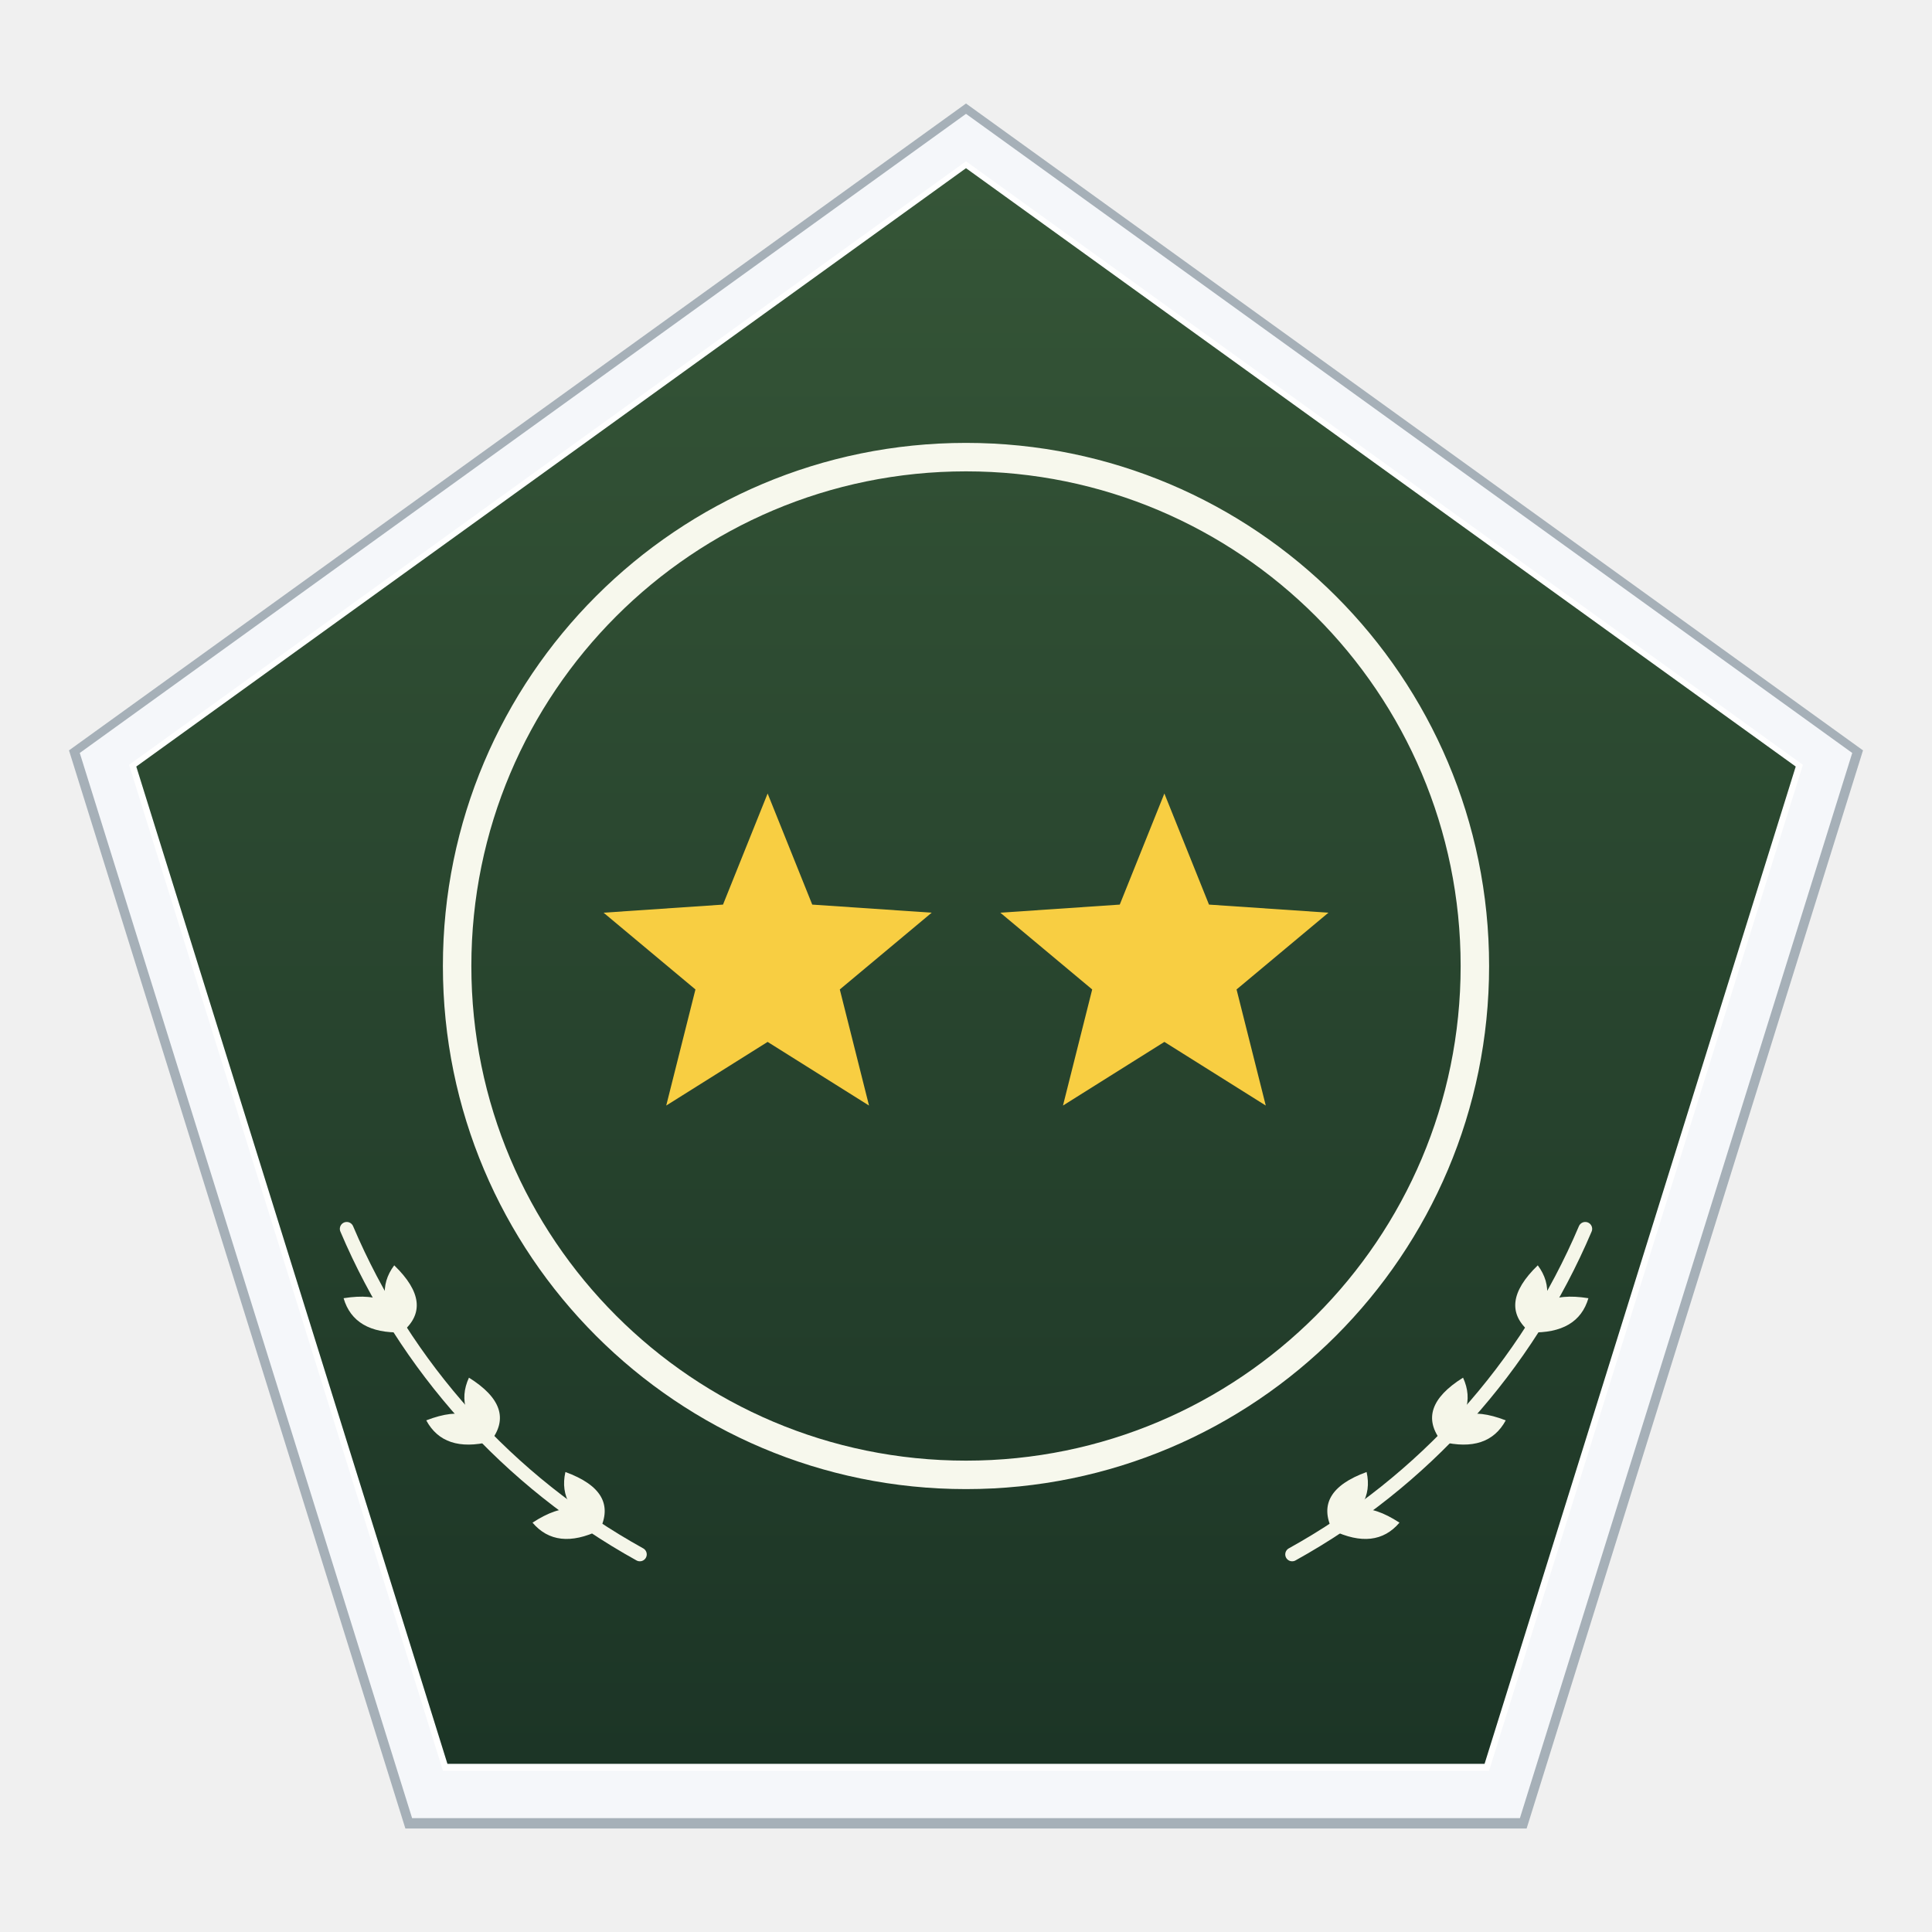
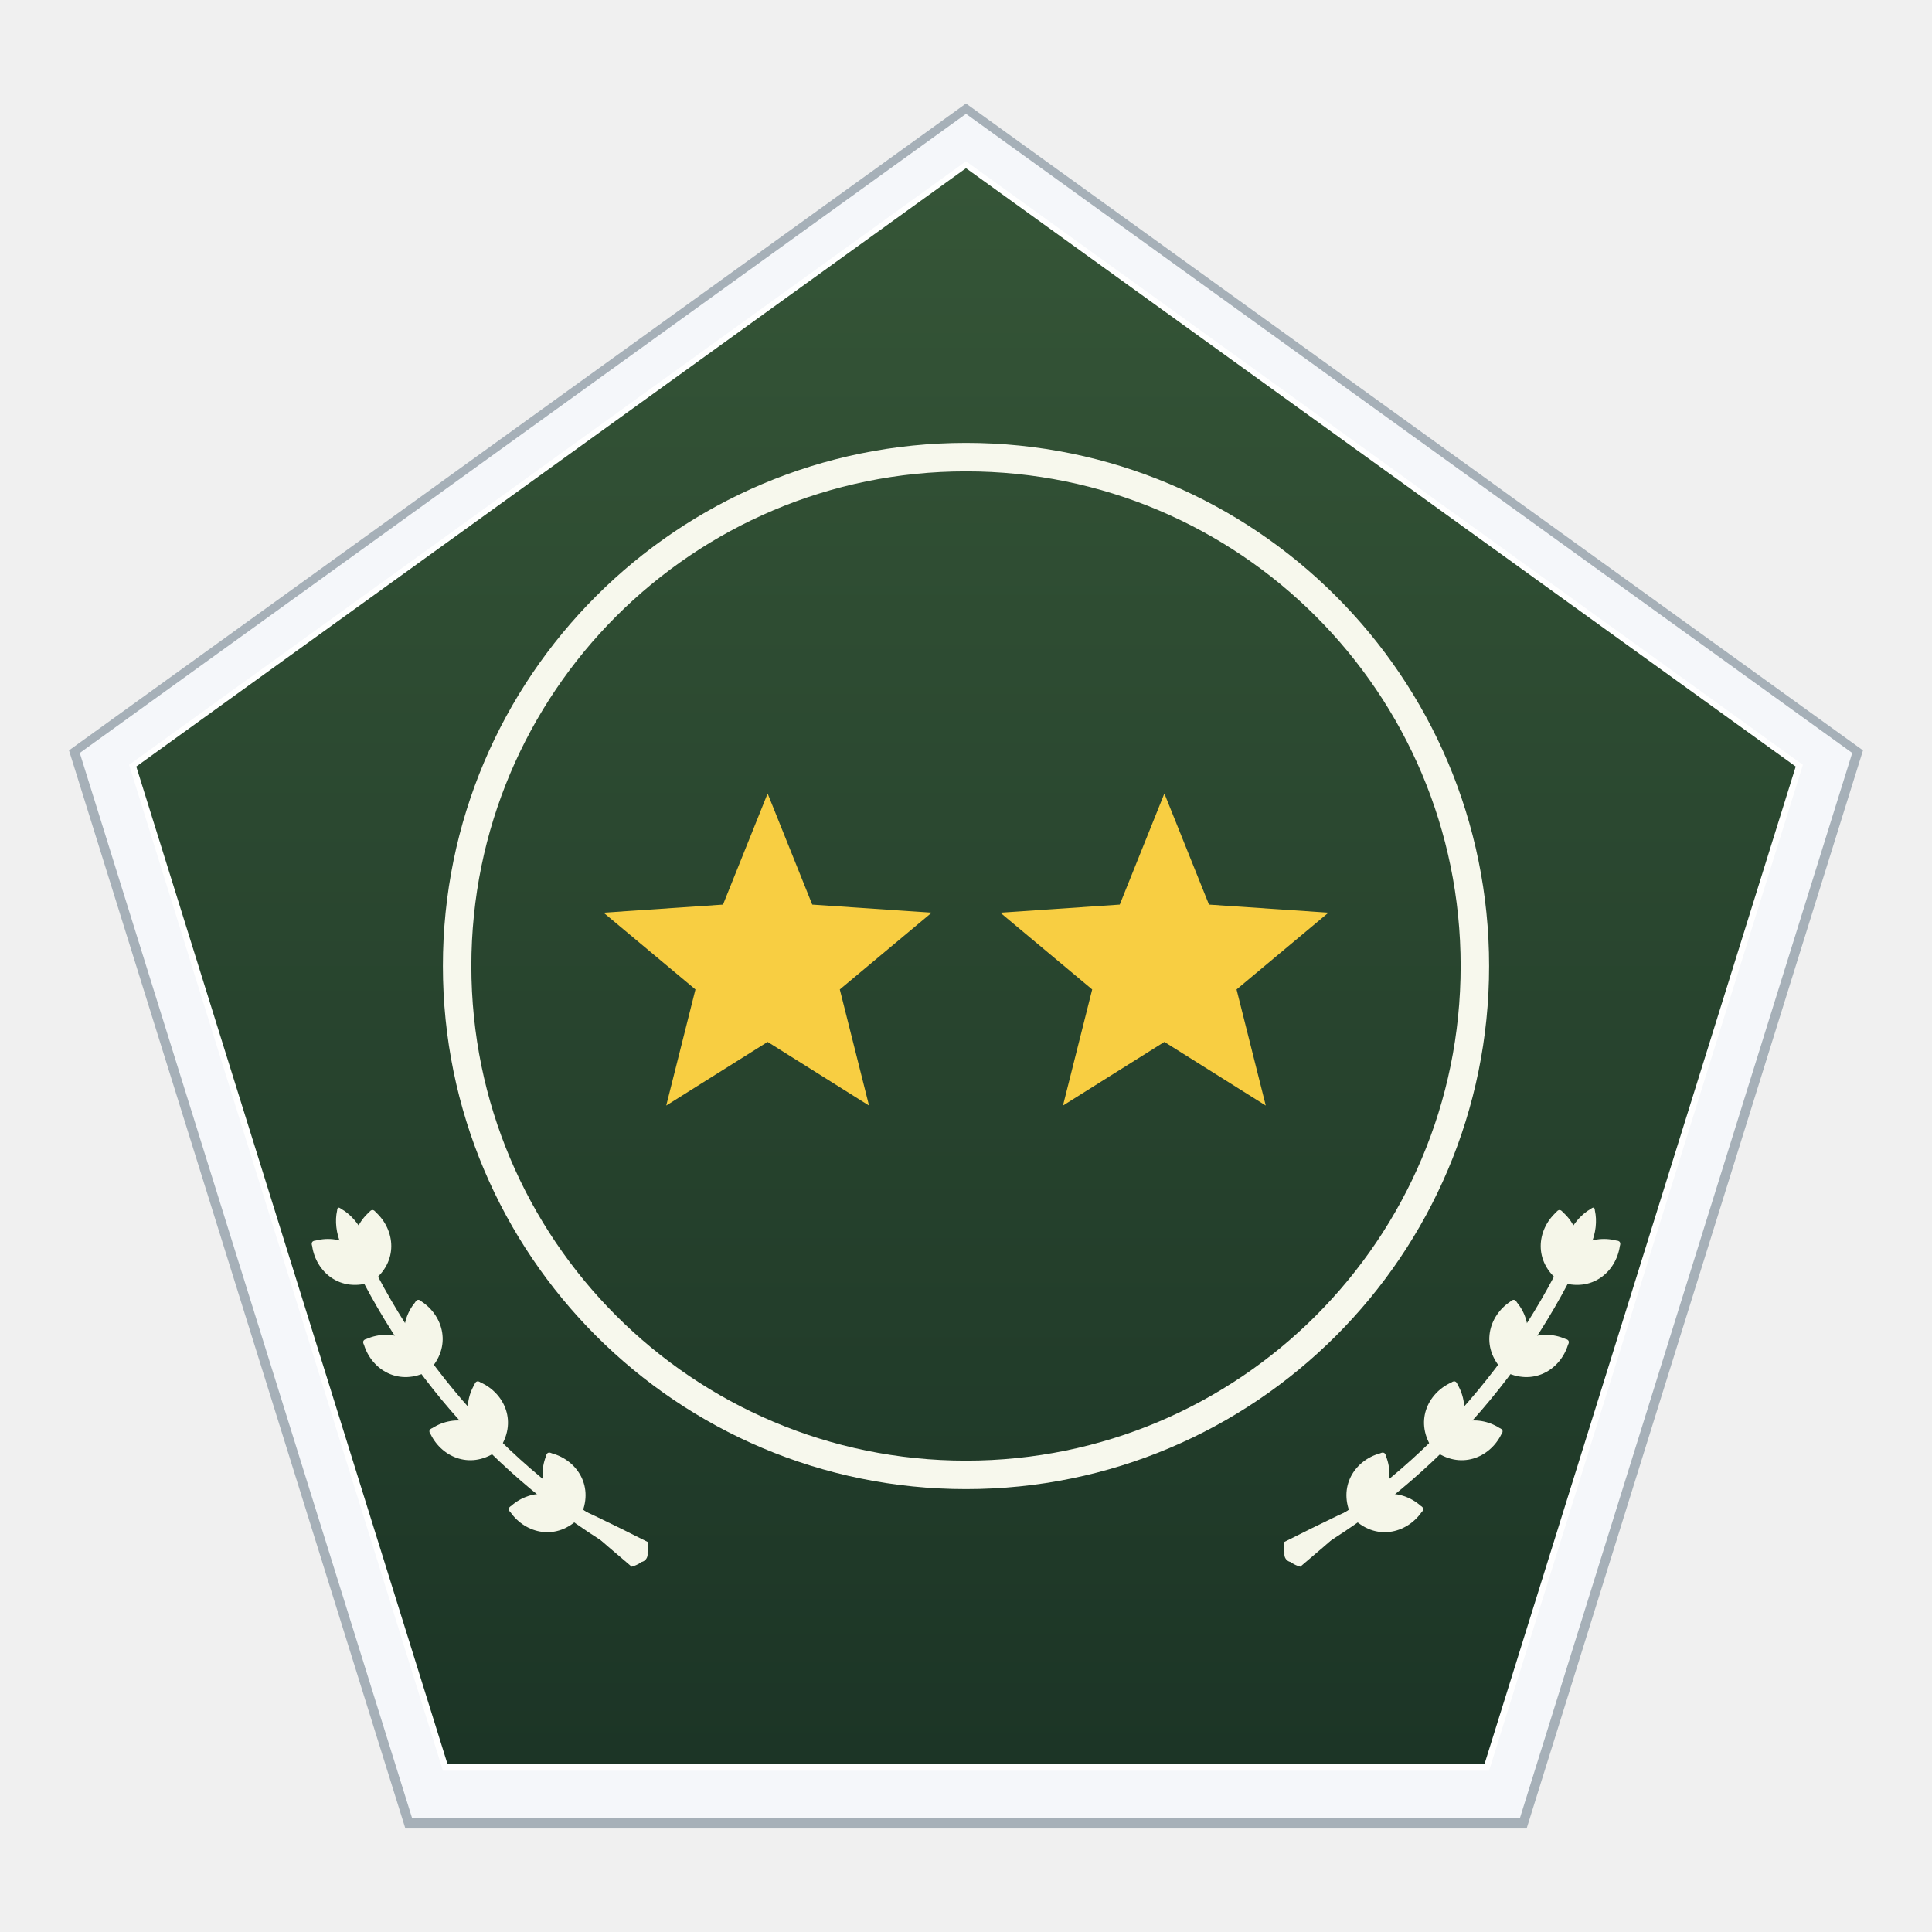
<svg xmlns="http://www.w3.org/2000/svg" viewBox="0 0 224 224" width="896" height="896">
  <defs>
    <linearGradient id="steel" x1="0" y1="0" x2="1" y2="1" gradientUnits="objectBoundingBox">
      <stop offset="0" stop-color="#fafcfd" />
      <stop offset=".28" stop-color="#b3bdc6" />
      <stop offset=".5" stop-color="#f4f7fa" />
      <stop offset=".72" stop-color="#8a959f" />
      <stop offset="1" stop-color="#dfe6ec" />
    </linearGradient>
    <linearGradient id="silverFace" x1="0" y1="0" x2="0.85" y2="1">
      <stop stop-color="#ffffff" />
      <stop offset=".48" stop-color="#e0e7ed" />
      <stop offset="1" stop-color="#a9b4bf" />
    </linearGradient>
    <linearGradient id="silverDark" x1="0" y1="0" x2="1" y2="1">
      <stop stop-color="#26313b" />
      <stop offset=".5" stop-color="#7e8a96" />
      <stop offset="1" stop-color="#1c252d" />
    </linearGradient>
    <linearGradient id="charcoal" x1="0" y1="0" x2="0" y2="1">
      <stop stop-color="#20252b" />
      <stop offset="1" stop-color="#0c1015" />
    </linearGradient>
    <linearGradient id="army" x1="0" y1="0" x2="0" y2="1">
      <stop stop-color="#355537" />
      <stop offset="1" stop-color="#1c3526" />
    </linearGradient>
    <linearGradient id="sapphire" x1="0" y1="0" x2="0" y2="1">
      <stop stop-color="#123b61" />
      <stop offset="1" stop-color="#081f39" />
    </linearGradient>
    <linearGradient id="ruby" x1="0" y1="0" x2="0" y2="1">
      <stop stop-color="#a72436" />
      <stop offset="1" stop-color="#700d21" />
    </linearGradient>
    <linearGradient id="obsidian" x1="0" y1="0" x2="0" y2="1">
      <stop stop-color="#1e2225" />
      <stop offset="1" stop-color="#070b0e" />
    </linearGradient>
    <linearGradient id="crimson" x1="0" y1="0" x2="0" y2="1">
      <stop stop-color="#aa1830" />
      <stop offset="1" stop-color="#5c091b" />
    </linearGradient>
    <linearGradient id="gold" x1="0" y1="0" x2=".8" y2="1">
      <stop stop-color="#fff0a7" />
      <stop offset=".35" stop-color="#f5d66d" />
      <stop offset=".7" stop-color="#dfaf3e" />
      <stop offset="1" stop-color="#b88124" />
    </linearGradient>
    <linearGradient id="supremeGold" x1="0" y1="0" x2="1" y2="1">
      <stop stop-color="#fff5b8" />
      <stop offset=".28" stop-color="#f8db75" />
      <stop offset=".6" stop-color="#eabd4b" />
      <stop offset="1" stop-color="#a7681c" />
    </linearGradient>
  </defs>
  <polygon points="112,12 216,87 177,212 47,212 8,87" fill="#a6b0b8" />
  <polygon points="112,13.2 214.752,87.3 176.22,210.8 47.78,210.8 9.248,87.3" fill="#f5f7fa" />
  <polygon points="112,18.7 209.032,88.675 172.645,205.3 51.355,205.3 14.968,88.675" fill="#ffffff" />
  <polygon points="112,19.5 208.2,88.875 172.125,204.5 51.875,204.5 15.8,88.875" fill="url(#army)" />
  <circle cx="112" cy="112" r="59" fill="none" data-officer-ring="junior" stroke="#f7f8ed" stroke-width="3.3" />
  <g data-laurel="mini">
    <g>
-       <path d="M74.185,180.22 A78 78 0 0 1 40.201,142.477" fill="none" stroke="#f5f6e9" stroke-width="1.6" stroke-linecap="round" />
-       <path d="M69.518 177.416 Q71.752 172.927 65.554 170.668 Q64.605 174.857 69.518 177.416Z" fill="#f5f6e9" />
-       <path d="M69.518 177.416 Q67.267 172.936 61.741 176.539 Q64.522 179.812 69.518 177.416Z" fill="#f5f6e9" />
-       <path d="M56.846 167.154 Q59.964 163.228 54.371 159.73 Q52.572 163.629 56.846 167.154Z" fill="#f5f6e9" />
-       <path d="M56.846 167.154 Q55.575 162.304 49.421 164.679 Q51.461 168.459 56.846 167.154Z" fill="#f5f6e9" />
-       <path d="M46.584 154.482 Q50.45 151.289 45.707 146.705 Q43.136 150.145 46.584 154.482Z" fill="#f5f6e9" />
-       <path d="M46.584 154.482 Q46.35 149.473 39.836 150.517 Q41.046 154.638 46.584 154.482Z" fill="#f5f6e9" />
+       <path d="M74.185,180.22 A78 78 0 0 1 40.201,142.477" fill="none" stroke="#f5f6e9" stroke-width="1.8" stroke-linecap="round" />
+       <path d="M75.129,178.794 Q68.533,175.454 63.978,173.465 Q67.589,176.88 73.241,181.646 Q75.41,181.031 75.129,178.794Z" fill="#f5f6e9" data-branch-root="tapered" />
+       <path d="M67.261 175.894 C68.996 172.391 66.909 169.296 63.988 168.502 Q63.418 168.222 63.301 168.846 C62.188 171.661 63.417 175.185 67.261 175.894Z" fill="#f5f6e9" />
+       <path d="M67.261 175.894 C65.28 172.524 61.548 172.575 59.283 174.583 Q58.738 174.907 59.195 175.346 C60.941 177.819 64.562 178.722 67.261 175.894Z" fill="#f5f6e9" />
+       <path d="M57.817 168.109 C60.078 164.92 58.501 161.537 55.74 160.295 Q55.221 159.93 55.008 160.528 C53.468 163.134 54.13 166.807 57.817 168.109Z" fill="#f5f6e9" />
+       <path d="M57.817 168.109 C56.388 164.47 52.694 163.936 50.142 165.566 Q49.553 165.8 49.936 166.306 C51.273 169.022 54.709 170.48 57.817 168.109Z" fill="#f5f6e9" />
+       <path d="M49.706 158.942 C52.439 156.146 51.41 152.558 48.878 150.9 Q48.422 150.458 48.118 151.015 C46.19 153.348 46.269 157.08 49.706 158.942Z" fill="#f5f6e9" />
+       <path d="M49.706 158.942 C48.864 155.124 45.299 154.019 42.524 155.23 Q41.905 155.369 42.204 155.928 C43.101 158.82 46.266 160.797 49.706 158.942Z" fill="#f5f6e9" />
+       <path d="M43.13 148.619 C46.266 146.285 45.812 142.58 43.569 140.546 Q43.189 140.039 42.801 140.541 C40.532 142.544 40.026 146.242 43.13 148.619Z" fill="#f5f6e9" />
+       <path d="M43.13 148.619 C42.895 144.717 39.547 143.068 36.617 143.829 Q35.984 143.87 36.192 144.469 C36.625 147.465 39.442 149.914 43.13 148.619Z" fill="#f5f6e9" />
+       <path d="M42.501 147.411 C43.424 144.498 41.678 141.343 39.542 140.15 Q39.114 139.804 39.086 140.353 C38.543 142.739 39.719 146.148 42.501 147.411Z" fill="#f5f6e9" />
    </g>
    <g transform="translate(224 0) scale(-1 1)">
-       <path d="M74.185,180.22 A78 78 0 0 1 40.201,142.477" fill="none" stroke="#f5f6e9" stroke-width="1.6" stroke-linecap="round" />
-       <path d="M69.518 177.416 Q71.752 172.927 65.554 170.668 Q64.605 174.857 69.518 177.416Z" fill="#f5f6e9" />
-       <path d="M69.518 177.416 Q67.267 172.936 61.741 176.539 Q64.522 179.812 69.518 177.416Z" fill="#f5f6e9" />
-       <path d="M56.846 167.154 Q59.964 163.228 54.371 159.73 Q52.572 163.629 56.846 167.154Z" fill="#f5f6e9" />
-       <path d="M56.846 167.154 Q55.575 162.304 49.421 164.679 Q51.461 168.459 56.846 167.154Z" fill="#f5f6e9" />
-       <path d="M46.584 154.482 Q50.45 151.289 45.707 146.705 Q43.136 150.145 46.584 154.482Z" fill="#f5f6e9" />
-       <path d="M46.584 154.482 Q46.35 149.473 39.836 150.517 Q41.046 154.638 46.584 154.482Z" fill="#f5f6e9" />
+       <path d="M74.185,180.22 A78 78 0 0 1 40.201,142.477" fill="none" stroke="#f5f6e9" stroke-width="1.8" stroke-linecap="round" />
+       <path d="M75.129,178.794 Q68.533,175.454 63.978,173.465 Q67.589,176.88 73.241,181.646 Q75.41,181.031 75.129,178.794Z" fill="#f5f6e9" data-branch-root="tapered" />
+       <path d="M67.261 175.894 C68.996 172.391 66.909 169.296 63.988 168.502 Q63.418 168.222 63.301 168.846 C62.188 171.661 63.417 175.185 67.261 175.894Z" fill="#f5f6e9" />
+       <path d="M67.261 175.894 C65.28 172.524 61.548 172.575 59.283 174.583 Q58.738 174.907 59.195 175.346 C60.941 177.819 64.562 178.722 67.261 175.894Z" fill="#f5f6e9" />
+       <path d="M57.817 168.109 C60.078 164.92 58.501 161.537 55.74 160.295 Q55.221 159.93 55.008 160.528 C53.468 163.134 54.13 166.807 57.817 168.109Z" fill="#f5f6e9" />
+       <path d="M57.817 168.109 C56.388 164.47 52.694 163.936 50.142 165.566 Q49.553 165.8 49.936 166.306 C51.273 169.022 54.709 170.48 57.817 168.109Z" fill="#f5f6e9" />
+       <path d="M49.706 158.942 C52.439 156.146 51.41 152.558 48.878 150.9 Q48.422 150.458 48.118 151.015 C46.19 153.348 46.269 157.08 49.706 158.942Z" fill="#f5f6e9" />
+       <path d="M49.706 158.942 C48.864 155.124 45.299 154.019 42.524 155.23 Q41.905 155.369 42.204 155.928 C43.101 158.82 46.266 160.797 49.706 158.942Z" fill="#f5f6e9" />
+       <path d="M43.13 148.619 C46.266 146.285 45.812 142.58 43.569 140.546 Q43.189 140.039 42.801 140.541 C40.532 142.544 40.026 146.242 43.13 148.619Z" fill="#f5f6e9" />
+       <path d="M43.13 148.619 C42.895 144.717 39.547 143.068 36.617 143.829 Q35.984 143.87 36.192 144.469 C36.625 147.465 39.442 149.914 43.13 148.619Z" fill="#f5f6e9" />
+       <path d="M42.501 147.411 C43.424 144.498 41.678 141.343 39.542 140.15 Q39.114 139.804 39.086 140.353 C38.543 142.739 39.719 146.148 42.501 147.411Z" fill="#f5f6e9" />
    </g>
  </g>
  <g data-star-count="2" data-star-radius="20">
    <polygon points="89,92 94.173,104.881 108.021,105.82 97.369,114.719 100.756,128.18 89,120.8 77.244,128.18 80.631,114.719 69.979,105.82 83.827,104.881" fill="#f8ce42" data-star-style="flat" />
    <polygon points="135,92 140.173,104.881 154.021,105.82 143.369,114.719 146.756,128.18 135,120.8 123.244,128.18 126.631,114.719 115.979,105.82 129.827,104.881" fill="#f8ce42" data-star-style="flat" />
  </g>
</svg>
